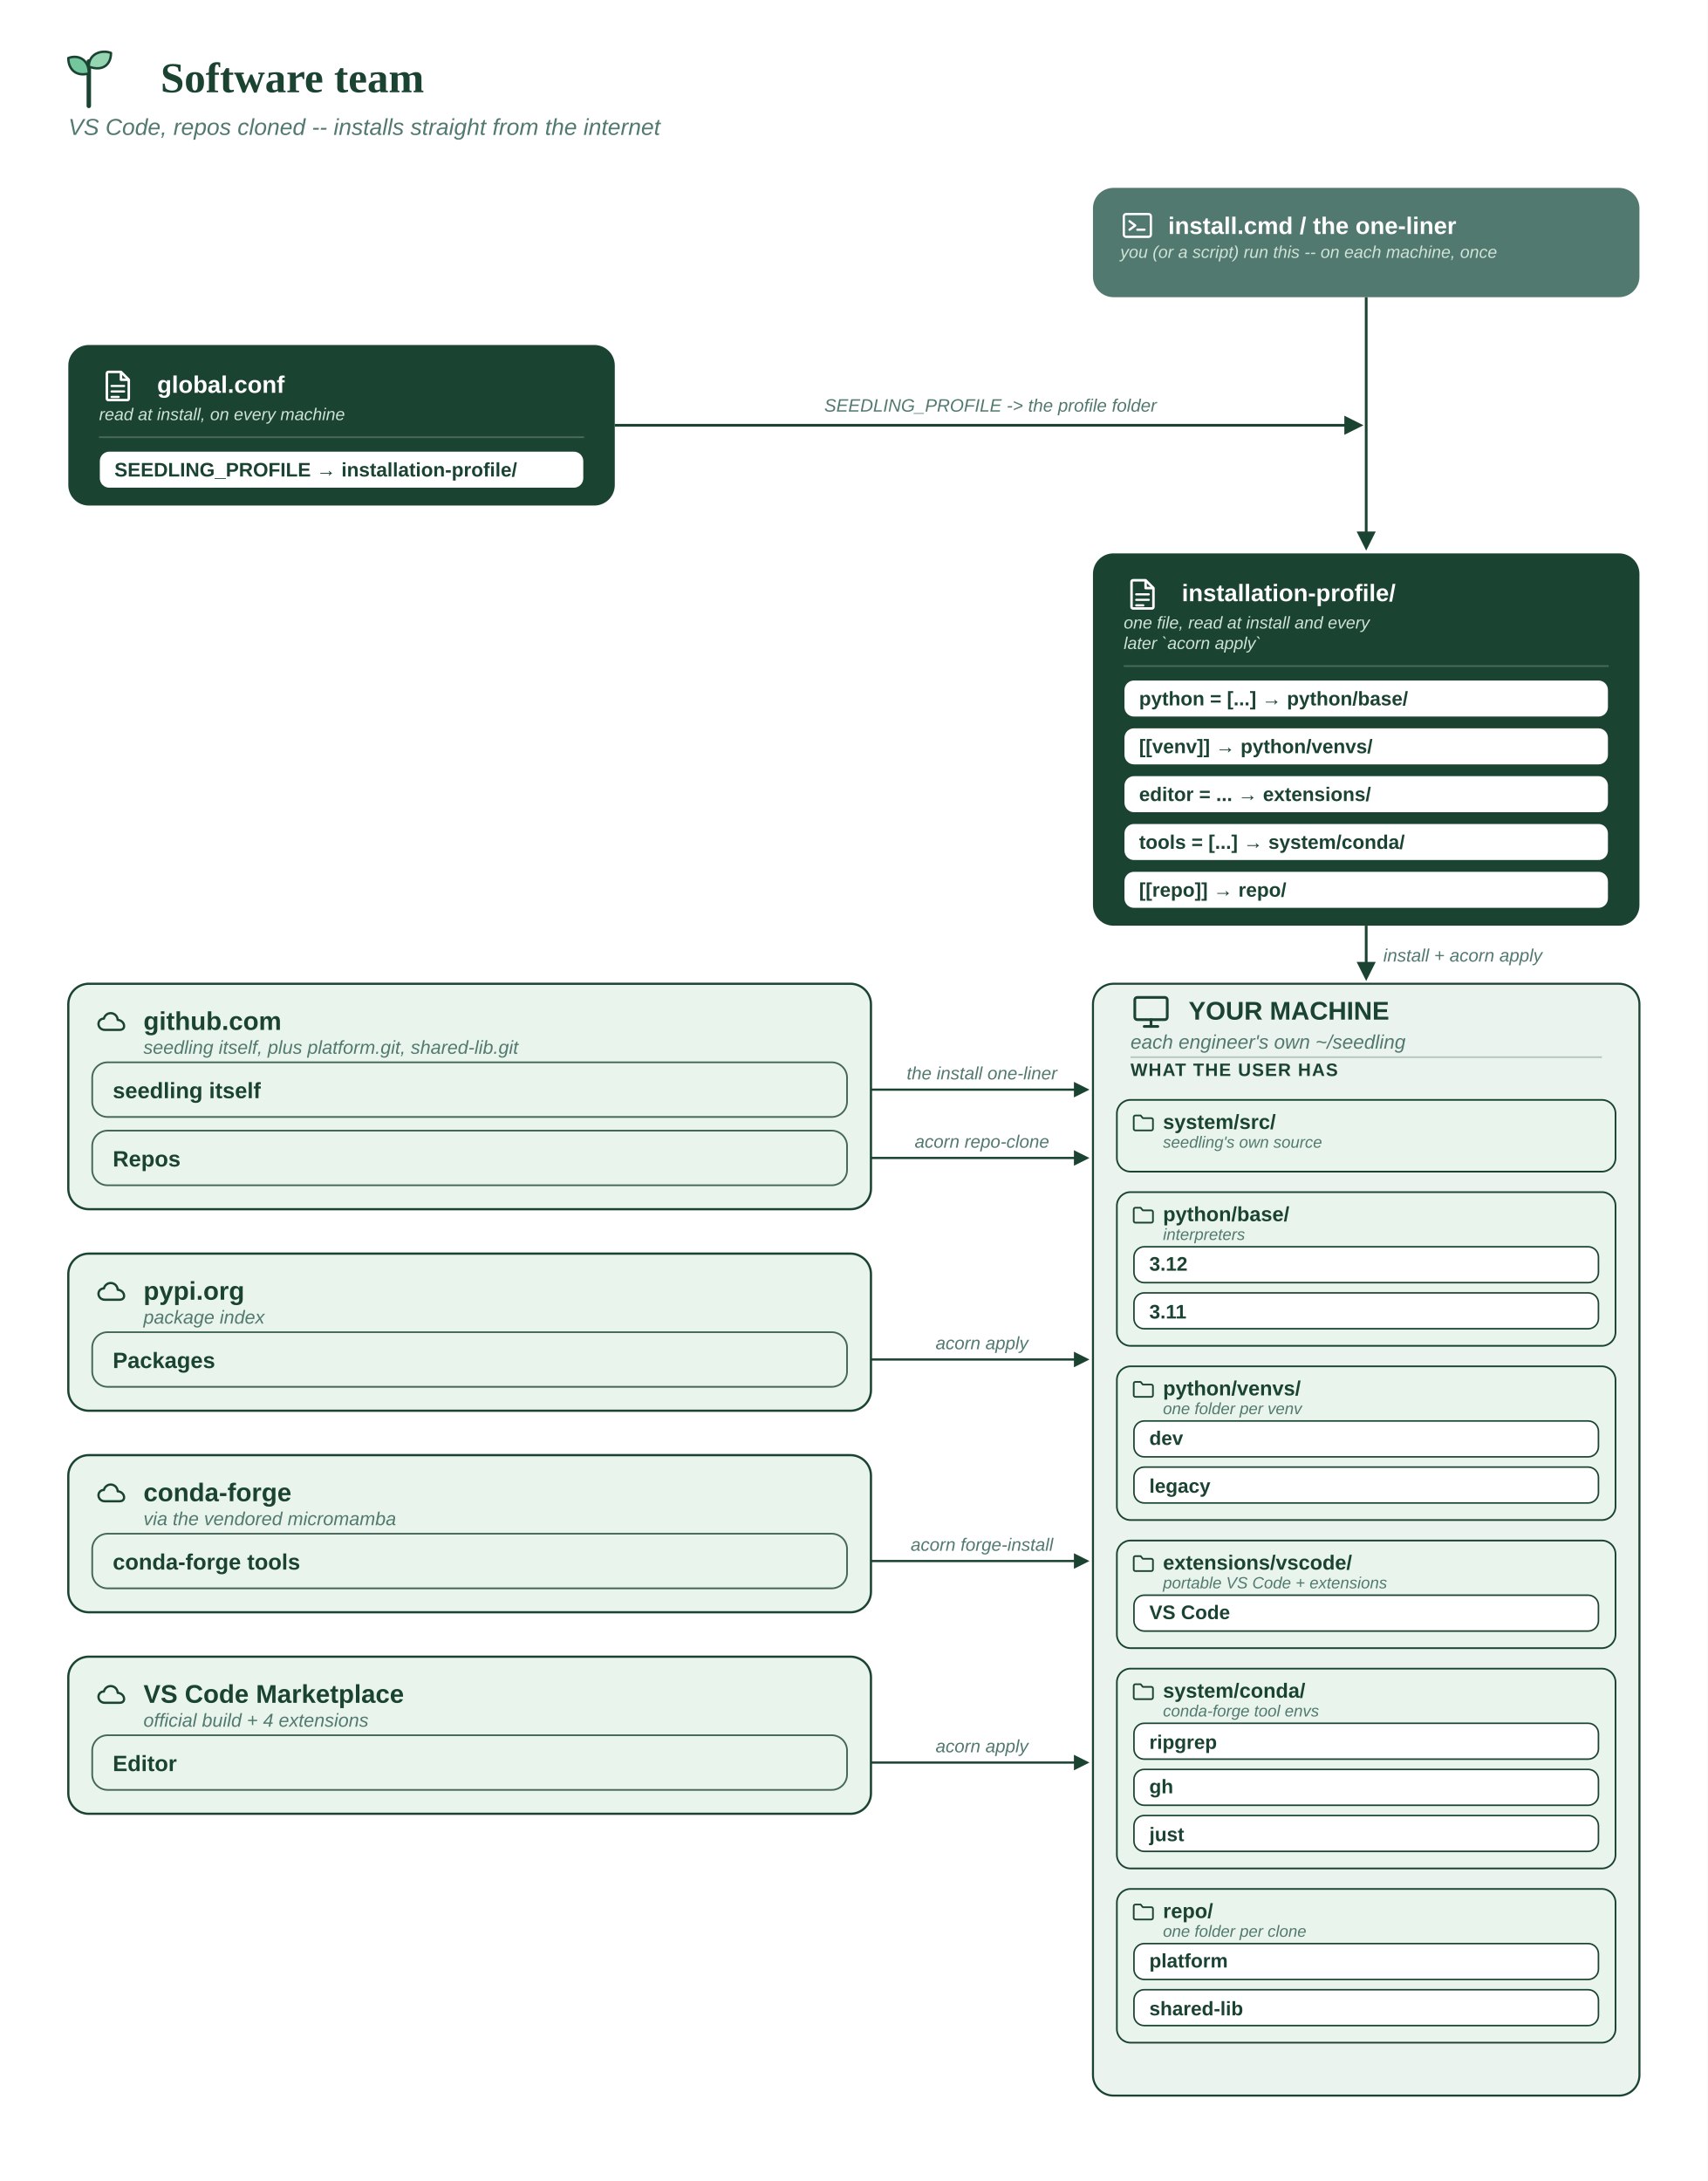
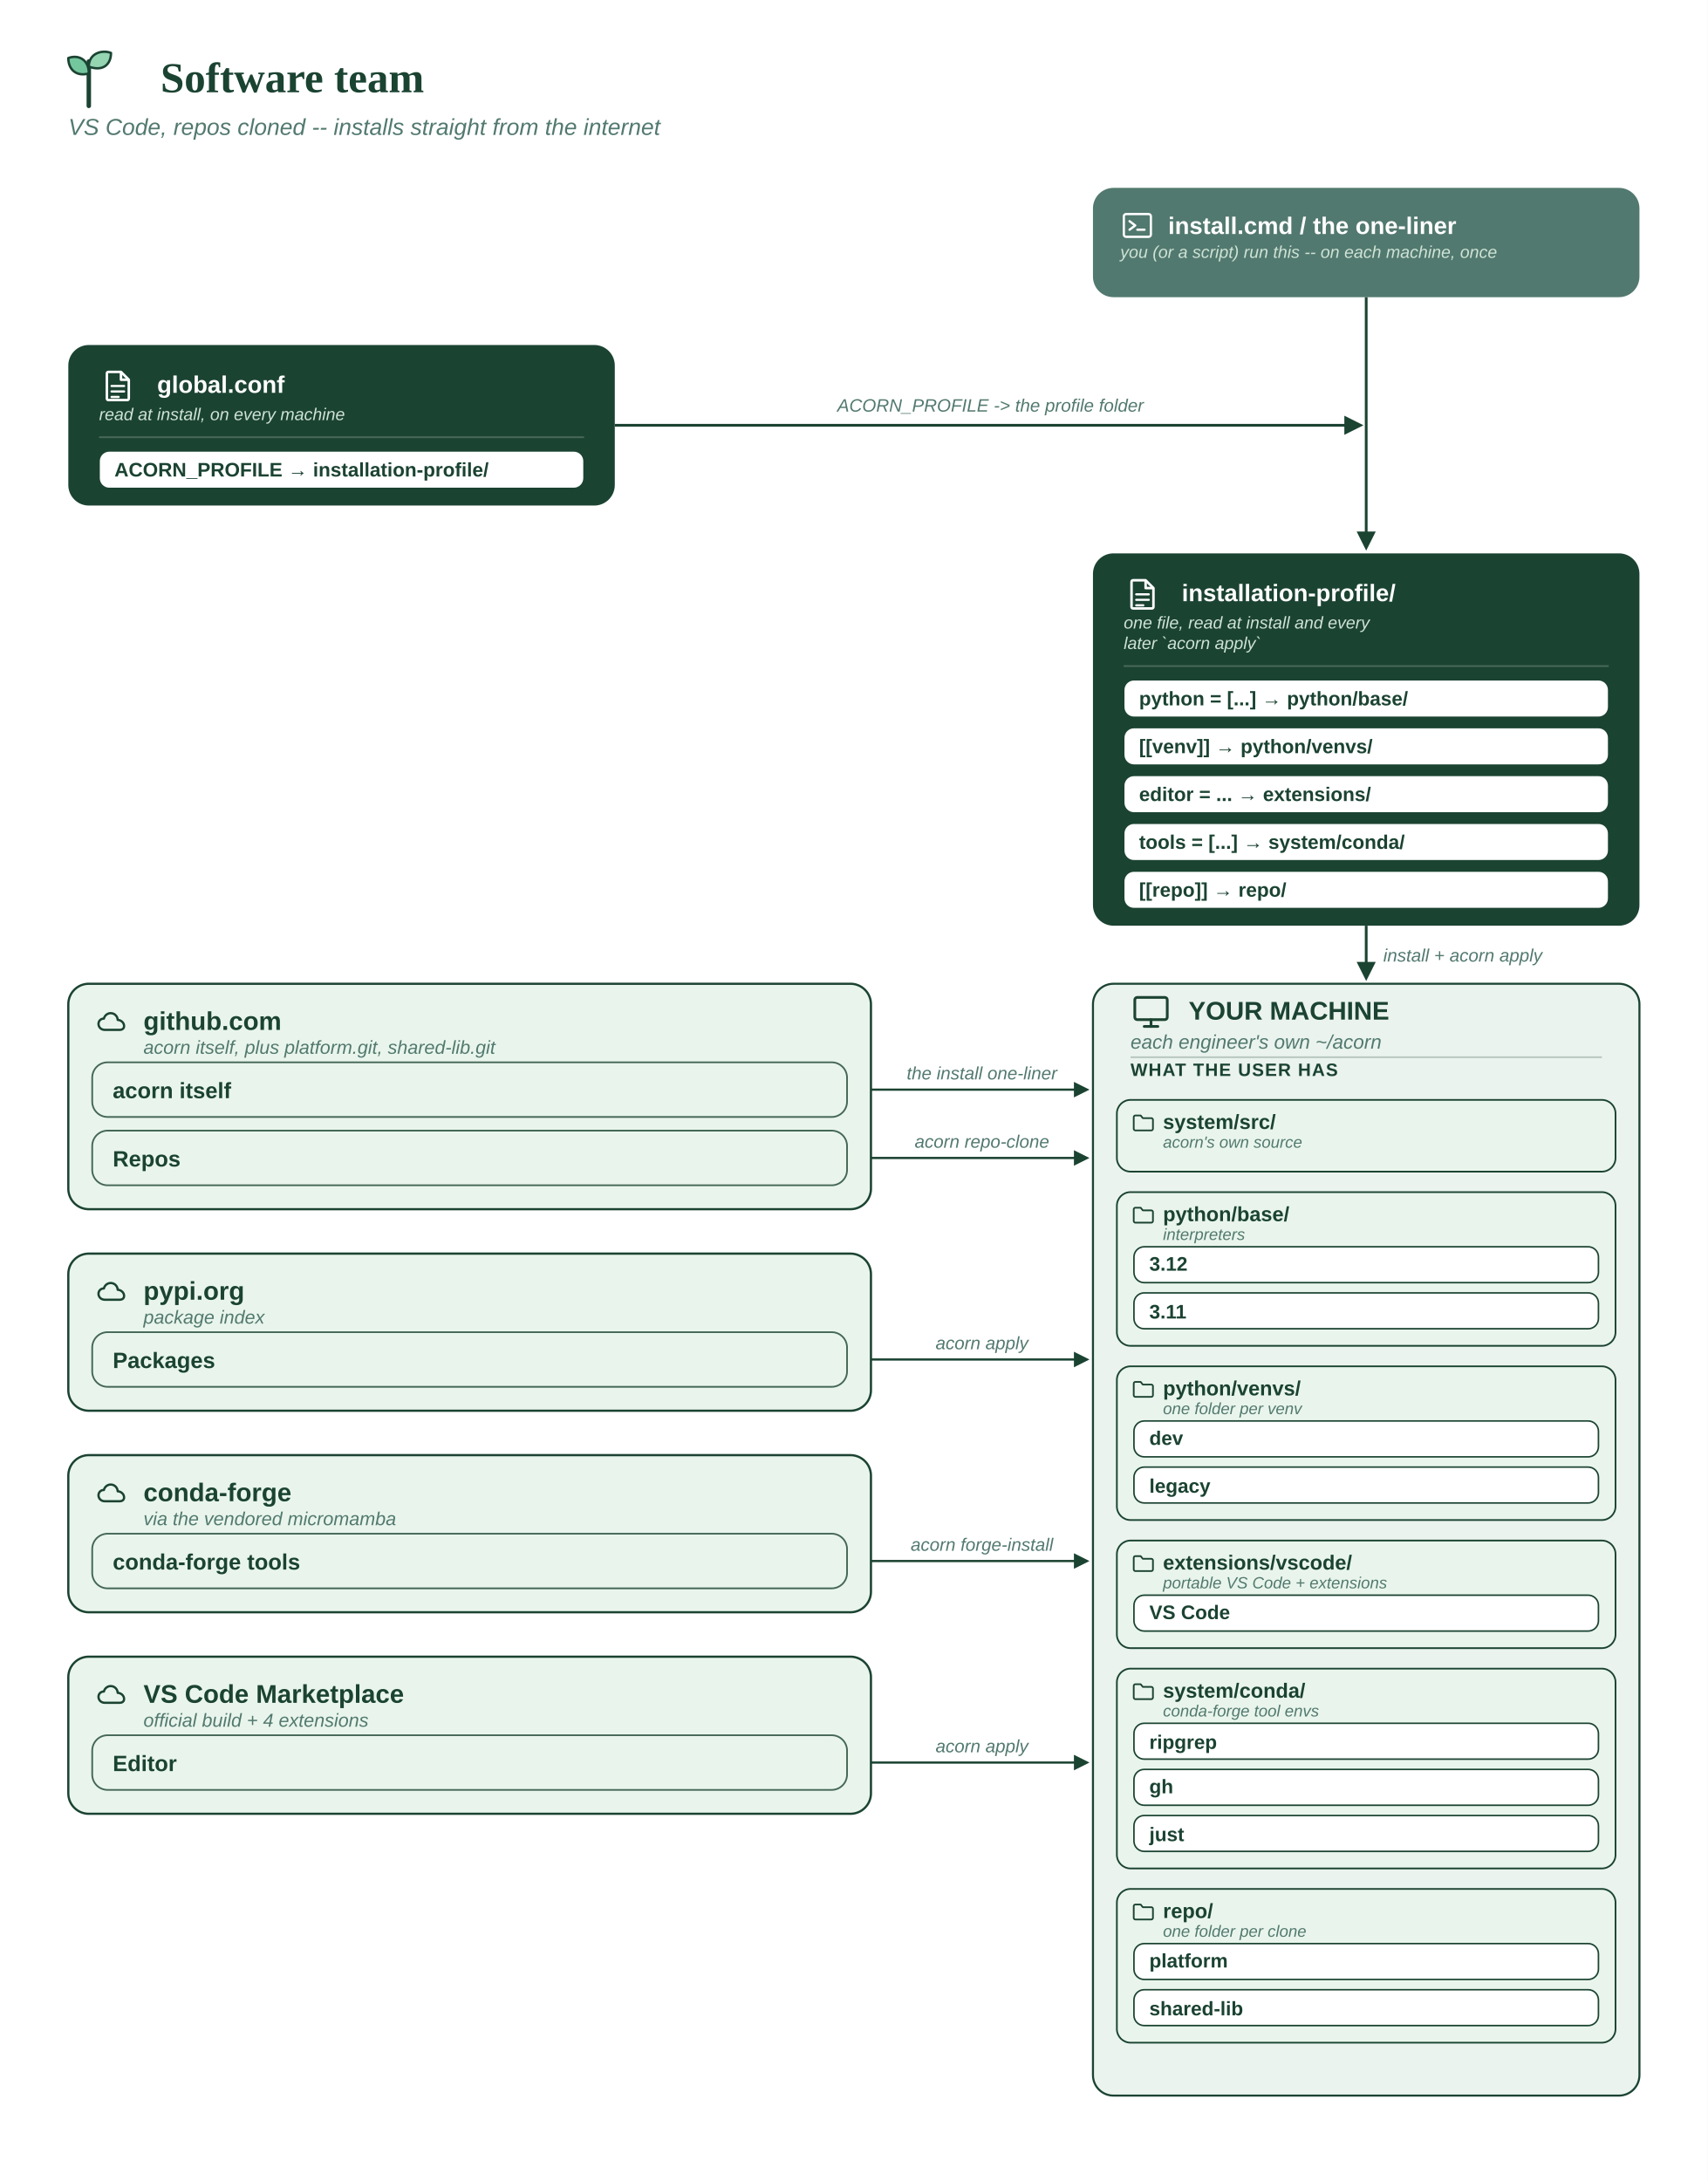
<svg xmlns="http://www.w3.org/2000/svg" viewBox="0 0 1000 1277" font-family="Arial, Helvetica, sans-serif">
  <defs>
    <defs>
      <style>
      .head  { font-family: Georgia, 'Times New Roman', serif; }
      .body  { font-family: Arial, Helvetica, sans-serif; }
      .fg    { fill: #1B4332; }
      .fw    { fill: #FFFFFF; }
      .fmute { fill: #52796F; }
    </style>
      <marker id="arrow" markerWidth="7" markerHeight="7" refX="5.5" refY="3.5" orient="auto">
        <path d="M0,0 L7,3.5 L0,7 Z" fill="#1B4332" />
      </marker>
      <symbol id="ic-cloud" viewBox="0 0 24 24">
        <path d="M6.5 18 C3.5 18 2 15.8 2 13.8 C2 11.6 3.8 10 5.8 10.1 C6.4 7.6 8.7 6 11.2 6.3 C13.6 6.6 15.4 8.6 15.5 11 C17.9 11.1 20 13 20 15.3 C20 17.4 18.2 18 17 18 Z" fill="none" stroke="currentColor" stroke-width="1.6" stroke-linejoin="round" />
      </symbol>
      <symbol id="ic-box" viewBox="0 0 24 24">
        <path d="M3 8 L12 4 L21 8 L12 12 Z" fill="none" stroke="currentColor" stroke-width="1.6" stroke-linejoin="round" />
        <path d="M3 8 V17 L12 21 V12" fill="none" stroke="currentColor" stroke-width="1.6" stroke-linejoin="round" />
        <path d="M21 8 V17 L12 21" fill="none" stroke="currentColor" stroke-width="1.6" stroke-linejoin="round" />
      </symbol>
      <symbol id="ic-server" viewBox="0 0 24 24">
        <rect x="3" y="4" width="18" height="6" rx="1.3" fill="none" stroke="currentColor" stroke-width="1.6" />
        <rect x="3" y="14" width="18" height="6" rx="1.3" fill="none" stroke="currentColor" stroke-width="1.6" />
        <circle cx="7" cy="7" r="1" fill="currentColor" />
        <circle cx="7" cy="17" r="1" fill="currentColor" />
      </symbol>
      <symbol id="ic-monitor" viewBox="0 0 24 24">
        <rect x="2.5" y="4" width="19" height="13" rx="1.4" fill="none" stroke="currentColor" stroke-width="1.6" />
        <line x1="8" y1="21" x2="16" y2="21" stroke="currentColor" stroke-width="1.6" stroke-linecap="round" />
        <line x1="12" y1="17" x2="12" y2="21" stroke="currentColor" stroke-width="1.6" stroke-linecap="round" />
      </symbol>
      <symbol id="ic-folder" viewBox="0 0 24 24">
        <path d="M3 6.5 C3 5.7 3.7 5 4.5 5 H9.5 L11.5 7.5 H19.5 C20.3 7.5 21 8.2 21 9 V17.5 C21 18.3 20.3 19 19.5 19 H4.5 C3.7 19 3 18.3 3 17.5 Z" fill="none" stroke="currentColor" stroke-width="1.6" stroke-linejoin="round" />
      </symbol>
      <symbol id="ic-doc" viewBox="0 0 24 24">
        <path d="M6 3 H14 L19 8 V20 C19 20.6 18.6 21 18 21 H6 C5.4 21 5 20.6 5 20 V4 C5 3.4 5.4 3 6 3 Z" fill="none" stroke="currentColor" stroke-width="1.6" stroke-linejoin="round" />
        <path d="M14 3 V8 H19" fill="none" stroke="currentColor" stroke-width="1.6" stroke-linejoin="round" />
        <line x1="8" y1="12" x2="16" y2="12" stroke="currentColor" stroke-width="1.4" stroke-linecap="round" />
        <line x1="8" y1="15.5" x2="16" y2="15.5" stroke="currentColor" stroke-width="1.4" stroke-linecap="round" />
        <line x1="8" y1="19" x2="12.5" y2="19" stroke="currentColor" stroke-width="1.4" stroke-linecap="round" />
      </symbol>
      <symbol id="ic-terminal" viewBox="0 0 24 24">
        <rect x="2.5" y="4" width="19" height="16" rx="1.6" fill="none" stroke="currentColor" stroke-width="1.6" />
        <path d="M6.5 9 L10.5 12 L6.5 15" fill="none" stroke="currentColor" stroke-width="1.6" stroke-linecap="round" stroke-linejoin="round" />
        <line x1="12" y1="15" x2="17" y2="15" stroke="currentColor" stroke-width="1.6" stroke-linecap="round" />
      </symbol>
    </defs>
  </defs>
  <rect x="0" y="0" width="1000" height="1277" fill="#FFFFFF" />
  <g transform="translate(40,20)">
    <path d="M12 42 V16" stroke="#1B4332" stroke-width="2.6" stroke-linecap="round" fill="none" />
    <path d="M12 23 C12 14 5 12 0 14 C0 21 5 25 12 23 Z" fill="#74C69D" stroke="#1B4332" stroke-width="1.4" stroke-linejoin="round" />
    <path d="M12 19 C12 11 20 9 25 11 C25 18 20 22 12 19 Z" fill="#95D5B2" stroke="#1B4332" stroke-width="1.4" stroke-linejoin="round" />
  </g>
  <text x="94" y="54" class="head fg" font-size="25" font-weight="700">Software team</text>
  <text x="40" y="79" class="body fmute" font-size="13.5" font-style="italic">VS Code, repos cloned -- installs straight from the internet</text>
  <rect x="640" y="110" width="320" height="64" rx="12" fill="#52796F" />
  <use href="#ic-terminal" x="656" y="122" width="20" height="20" color="#FFFFFF" />
  <text x="684" y="137" class="body fw" font-size="14.0" font-weight="700">install.cmd  /  the one-liner</text>
  <text x="656" y="151" class="body" fill="#CFE3D6" font-size="10" font-style="italic">you (or a script) run this -- on each machine, once</text>
  <line x1="800" y1="174" x2="800" y2="320" stroke="#1B4332" stroke-width="1.6" marker-end="url(#arrow)" />
  <rect x="40" y="202" width="320" height="94" rx="12" fill="#1B4332" />
  <use href="#ic-doc" x="58" y="215" width="22" height="22" color="#FFFFFF" />
  <text x="92" y="230" class="body fw" font-size="14" font-weight="700">global.conf</text>
  <text x="58" y="246" class="body" fill="#CFE3D6" font-size="10" font-style="italic">read at install, on every machine</text>
  <line x1="58" y1="256" x2="342" y2="256" stroke="#FFFFFF" stroke-width="1" opacity="0.2" />
  <rect x="58" y="264" width="284" height="22" rx="6" fill="#FFFFFF" stroke="#1B4332" stroke-width="0.9" />
-   <text x="67" y="279" class="body fg" font-size="11.5" font-weight="600">SEEDLING_PROFILE  →  installation-profile/</text>
+   <text x="67" y="279" class="body fg" font-size="11.5" font-weight="600">ACORN_PROFILE  →  installation-profile/</text>
  <line x1="360" y1="249" x2="796" y2="249" stroke="#1B4332" stroke-width="1.6" marker-end="url(#arrow)" />
-   <text x="580" y="241" text-anchor="middle" class="body fmute" font-size="10.5" font-style="italic">SEEDLING_PROFILE -&gt; the profile folder</text>
+   <text x="580" y="241" text-anchor="middle" class="body fmute" font-size="10.5" font-style="italic">ACORN_PROFILE -&gt; the profile folder</text>
  <rect x="640" y="324" width="320" height="218" rx="12" fill="#1B4332" />
  <use href="#ic-doc" x="658" y="337" width="22" height="22" color="#FFFFFF" />
  <text x="692" y="352" class="body fw" font-size="14.0" font-weight="700">installation-profile/</text>
  <text x="658" y="368" class="body" fill="#CFE3D6" font-size="10" font-style="italic">one file, read at install and every</text>
  <text x="658" y="380" class="body" fill="#CFE3D6" font-size="10" font-style="italic">later `acorn apply`</text>
  <line x1="658" y1="390" x2="942" y2="390" stroke="#FFFFFF" stroke-width="1" opacity="0.2" />
  <rect x="658" y="398" width="284" height="22" rx="6" fill="#FFFFFF" stroke="#1B4332" stroke-width="0.9" />
  <text x="667" y="413" class="body fg" font-size="11.5" font-weight="600">python = [...]  →  python/base/</text>
  <rect x="658" y="426" width="284" height="22" rx="6" fill="#FFFFFF" stroke="#1B4332" stroke-width="0.9" />
  <text x="667" y="441" class="body fg" font-size="11.5" font-weight="600">[[venv]]  →  python/venvs/</text>
  <rect x="658" y="454" width="284" height="22" rx="6" fill="#FFFFFF" stroke="#1B4332" stroke-width="0.9" />
  <text x="667" y="469" class="body fg" font-size="11.5" font-weight="600">editor = ...  →  extensions/</text>
  <rect x="658" y="482" width="284" height="22" rx="6" fill="#FFFFFF" stroke="#1B4332" stroke-width="0.9" />
  <text x="667" y="497" class="body fg" font-size="11.5" font-weight="600">tools = [...]  →  system/conda/</text>
  <rect x="658" y="510" width="284" height="22" rx="6" fill="#FFFFFF" stroke="#1B4332" stroke-width="0.9" />
  <text x="667" y="525" class="body fg" font-size="11.5" font-weight="600">[[repo]]  →  repo/</text>
  <line x1="800" y1="542" x2="800" y2="572" stroke="#1B4332" stroke-width="1.6" marker-end="url(#arrow)" />
  <text x="810" y="563" class="body fmute" font-size="10.5" font-style="italic">install + acorn apply</text>
  <rect x="640" y="576" width="320" height="651" rx="12" fill="#EAF3EE" stroke="#1B4332" stroke-width="1.2" />
  <use href="#ic-monitor" x="662" y="580" width="24" height="24" color="#1B4332" />
  <text x="696" y="597" class="body fg" font-size="15" font-weight="700">YOUR MACHINE</text>
-   <text x="662" y="614" class="body fmute" font-size="11.5" font-style="italic">each engineer's own ~/seedling</text>
+   <text x="662" y="614" class="body fmute" font-size="11.5" font-style="italic">each engineer's own ~/acorn</text>
  <line x1="662" y1="619" x2="938" y2="619" stroke="#1B4332" stroke-width="1" opacity="0.25" />
  <text x="662" y="630" class="body fg" font-size="10.5" font-weight="700" letter-spacing="0.6">WHAT THE USER HAS</text>
  <rect x="654" y="644" width="292" height="42" rx="8" fill="#E9F5EC" stroke="#1B4332" stroke-width="1" />
  <use href="#ic-folder" x="662" y="650" width="15" height="15" color="#1B4332" />
  <text x="681" y="661" class="body fg" font-size="12.0" font-weight="700">system/src/</text>
-   <text x="681" y="672" class="body fmute" font-size="9.5" font-style="italic">seedling's own source</text>
+   <text x="681" y="672" class="body fmute" font-size="9.5" font-style="italic">acorn's own source</text>
  <rect x="654" y="698" width="292" height="90" rx="8" fill="#E9F5EC" stroke="#1B4332" stroke-width="1" />
  <use href="#ic-folder" x="662" y="704" width="15" height="15" color="#1B4332" />
  <text x="681" y="715" class="body fg" font-size="12.0" font-weight="700">python/base/</text>
  <text x="681" y="726" class="body fmute" font-size="9.5" font-style="italic">interpreters</text>
  <rect x="664" y="730" width="272" height="21" rx="6" fill="#FFFFFF" stroke="#1B4332" stroke-width="0.9" />
  <text x="673" y="744" class="body fg" font-size="11.5" font-weight="600">3.12</text>
  <rect x="664" y="757" width="272" height="21" rx="6" fill="#FFFFFF" stroke="#1B4332" stroke-width="0.9" />
  <text x="673" y="772" class="body fg" font-size="11.5" font-weight="600">3.11</text>
  <rect x="654" y="800" width="292" height="90" rx="8" fill="#E9F5EC" stroke="#1B4332" stroke-width="1" />
  <use href="#ic-folder" x="662" y="806" width="15" height="15" color="#1B4332" />
  <text x="681" y="817" class="body fg" font-size="12.0" font-weight="700">python/venvs/</text>
  <text x="681" y="828" class="body fmute" font-size="9.5" font-style="italic">one folder per venv</text>
  <rect x="664" y="832" width="272" height="21" rx="6" fill="#FFFFFF" stroke="#1B4332" stroke-width="0.9" />
  <text x="673" y="846" class="body fg" font-size="11.5" font-weight="600">dev</text>
  <rect x="664" y="859" width="272" height="21" rx="6" fill="#FFFFFF" stroke="#1B4332" stroke-width="0.9" />
  <text x="673" y="874" class="body fg" font-size="11.5" font-weight="600">legacy</text>
  <rect x="654" y="902" width="292" height="63" rx="8" fill="#E9F5EC" stroke="#1B4332" stroke-width="1" />
  <use href="#ic-folder" x="662" y="908" width="15" height="15" color="#1B4332" />
  <text x="681" y="919" class="body fg" font-size="12.0" font-weight="700">extensions/vscode/</text>
  <text x="681" y="930" class="body fmute" font-size="9.5" font-style="italic">portable VS Code + extensions</text>
  <rect x="664" y="934" width="272" height="21" rx="6" fill="#FFFFFF" stroke="#1B4332" stroke-width="0.9" />
  <text x="673" y="948" class="body fg" font-size="11.5" font-weight="600">VS Code</text>
  <rect x="654" y="977" width="292" height="117" rx="8" fill="#E9F5EC" stroke="#1B4332" stroke-width="1" />
  <use href="#ic-folder" x="662" y="983" width="15" height="15" color="#1B4332" />
  <text x="681" y="994" class="body fg" font-size="12.0" font-weight="700">system/conda/</text>
  <text x="681" y="1005" class="body fmute" font-size="9.5" font-style="italic">conda-forge tool envs</text>
  <rect x="664" y="1009" width="272" height="21" rx="6" fill="#FFFFFF" stroke="#1B4332" stroke-width="0.9" />
  <text x="673" y="1024" class="body fg" font-size="11.5" font-weight="600">ripgrep</text>
  <rect x="664" y="1036" width="272" height="21" rx="6" fill="#FFFFFF" stroke="#1B4332" stroke-width="0.9" />
  <text x="673" y="1050" class="body fg" font-size="11.5" font-weight="600">gh</text>
  <rect x="664" y="1063" width="272" height="21" rx="6" fill="#FFFFFF" stroke="#1B4332" stroke-width="0.9" />
  <text x="673" y="1078" class="body fg" font-size="11.5" font-weight="600">just</text>
  <rect x="654" y="1106" width="292" height="90" rx="8" fill="#E9F5EC" stroke="#1B4332" stroke-width="1" />
  <use href="#ic-folder" x="662" y="1112" width="15" height="15" color="#1B4332" />
  <text x="681" y="1123" class="body fg" font-size="12.0" font-weight="700">repo/</text>
  <text x="681" y="1134" class="body fmute" font-size="9.5" font-style="italic">one folder per clone</text>
  <rect x="664" y="1138" width="272" height="21" rx="6" fill="#FFFFFF" stroke="#1B4332" stroke-width="0.9" />
  <text x="673" y="1152" class="body fg" font-size="11.5" font-weight="600">platform</text>
  <rect x="664" y="1165" width="272" height="21" rx="6" fill="#FFFFFF" stroke="#1B4332" stroke-width="0.9" />
  <text x="673" y="1180" class="body fg" font-size="11.5" font-weight="600">shared-lib</text>
  <rect x="40" y="576" width="470" height="132" rx="12" fill="#E9F5EC" stroke="#1B4332" stroke-width="1.3" />
  <use href="#ic-cloud" x="56" y="588" width="20" height="20" color="#1B4332" />
  <text x="84" y="603" class="body fg" font-size="15.0" font-weight="700">github.com</text>
-   <text x="84" y="617" class="body fmute" font-size="11.0" font-style="italic">seedling itself, plus platform.git, shared-lib.git</text>
+   <text x="84" y="617" class="body fmute" font-size="11.0" font-style="italic">acorn itself, plus platform.git, shared-lib.git</text>
  <rect x="54" y="622" width="442" height="32" rx="9" fill="#E9F5EC" stroke="#1B4332" stroke-width="1" opacity="0.8" />
-   <text x="66" y="643" class="body fg" font-size="13.0" font-weight="700">seedling itself</text>
+   <text x="66" y="643" class="body fg" font-size="13.0" font-weight="700">acorn itself</text>
  <line x1="510" y1="638" x2="636" y2="638" stroke="#1B4332" stroke-width="1.3" marker-end="url(#arrow)" />
  <text x="575" y="632" text-anchor="middle" class="body fmute" font-size="10.5" font-style="italic">the install one-liner</text>
  <rect x="54" y="662" width="442" height="32" rx="9" fill="#E9F5EC" stroke="#1B4332" stroke-width="1" opacity="0.8" />
  <text x="66" y="683" class="body fg" font-size="13.0" font-weight="700">Repos</text>
  <line x1="510" y1="678" x2="636" y2="678" stroke="#1B4332" stroke-width="1.3" marker-end="url(#arrow)" />
  <text x="575" y="672" text-anchor="middle" class="body fmute" font-size="10.5" font-style="italic">acorn repo-clone</text>
  <rect x="40" y="734" width="470" height="92" rx="12" fill="#E9F5EC" stroke="#1B4332" stroke-width="1.3" />
  <use href="#ic-cloud" x="56" y="746" width="20" height="20" color="#1B4332" />
  <text x="84" y="761" class="body fg" font-size="15.0" font-weight="700">pypi.org</text>
  <text x="84" y="775" class="body fmute" font-size="11.0" font-style="italic">package index</text>
  <rect x="54" y="780" width="442" height="32" rx="9" fill="#E9F5EC" stroke="#1B4332" stroke-width="1" opacity="0.8" />
  <text x="66" y="801" class="body fg" font-size="13.0" font-weight="700">Packages</text>
  <line x1="510" y1="796" x2="636" y2="796" stroke="#1B4332" stroke-width="1.3" marker-end="url(#arrow)" />
  <text x="575" y="790" text-anchor="middle" class="body fmute" font-size="10.5" font-style="italic">acorn apply</text>
  <rect x="40" y="852" width="470" height="92" rx="12" fill="#E9F5EC" stroke="#1B4332" stroke-width="1.3" />
  <use href="#ic-cloud" x="56" y="864" width="20" height="20" color="#1B4332" />
  <text x="84" y="879" class="body fg" font-size="15.0" font-weight="700">conda-forge</text>
  <text x="84" y="893" class="body fmute" font-size="11.0" font-style="italic">via the vendored micromamba</text>
  <rect x="54" y="898" width="442" height="32" rx="9" fill="#E9F5EC" stroke="#1B4332" stroke-width="1" opacity="0.8" />
  <text x="66" y="919" class="body fg" font-size="13.0" font-weight="700">conda-forge tools</text>
  <line x1="510" y1="914" x2="636" y2="914" stroke="#1B4332" stroke-width="1.3" marker-end="url(#arrow)" />
  <text x="575" y="908" text-anchor="middle" class="body fmute" font-size="10.5" font-style="italic">acorn forge-install</text>
  <rect x="40" y="970" width="470" height="92" rx="12" fill="#E9F5EC" stroke="#1B4332" stroke-width="1.3" />
  <use href="#ic-cloud" x="56" y="982" width="20" height="20" color="#1B4332" />
  <text x="84" y="997" class="body fg" font-size="15.0" font-weight="700">VS Code Marketplace</text>
  <text x="84" y="1011" class="body fmute" font-size="11.0" font-style="italic">official build + 4 extensions</text>
  <rect x="54" y="1016" width="442" height="32" rx="9" fill="#E9F5EC" stroke="#1B4332" stroke-width="1" opacity="0.8" />
  <text x="66" y="1037" class="body fg" font-size="13.0" font-weight="700">Editor</text>
  <line x1="510" y1="1032" x2="636" y2="1032" stroke="#1B4332" stroke-width="1.3" marker-end="url(#arrow)" />
  <text x="575" y="1026" text-anchor="middle" class="body fmute" font-size="10.5" font-style="italic">acorn apply</text>
</svg>
